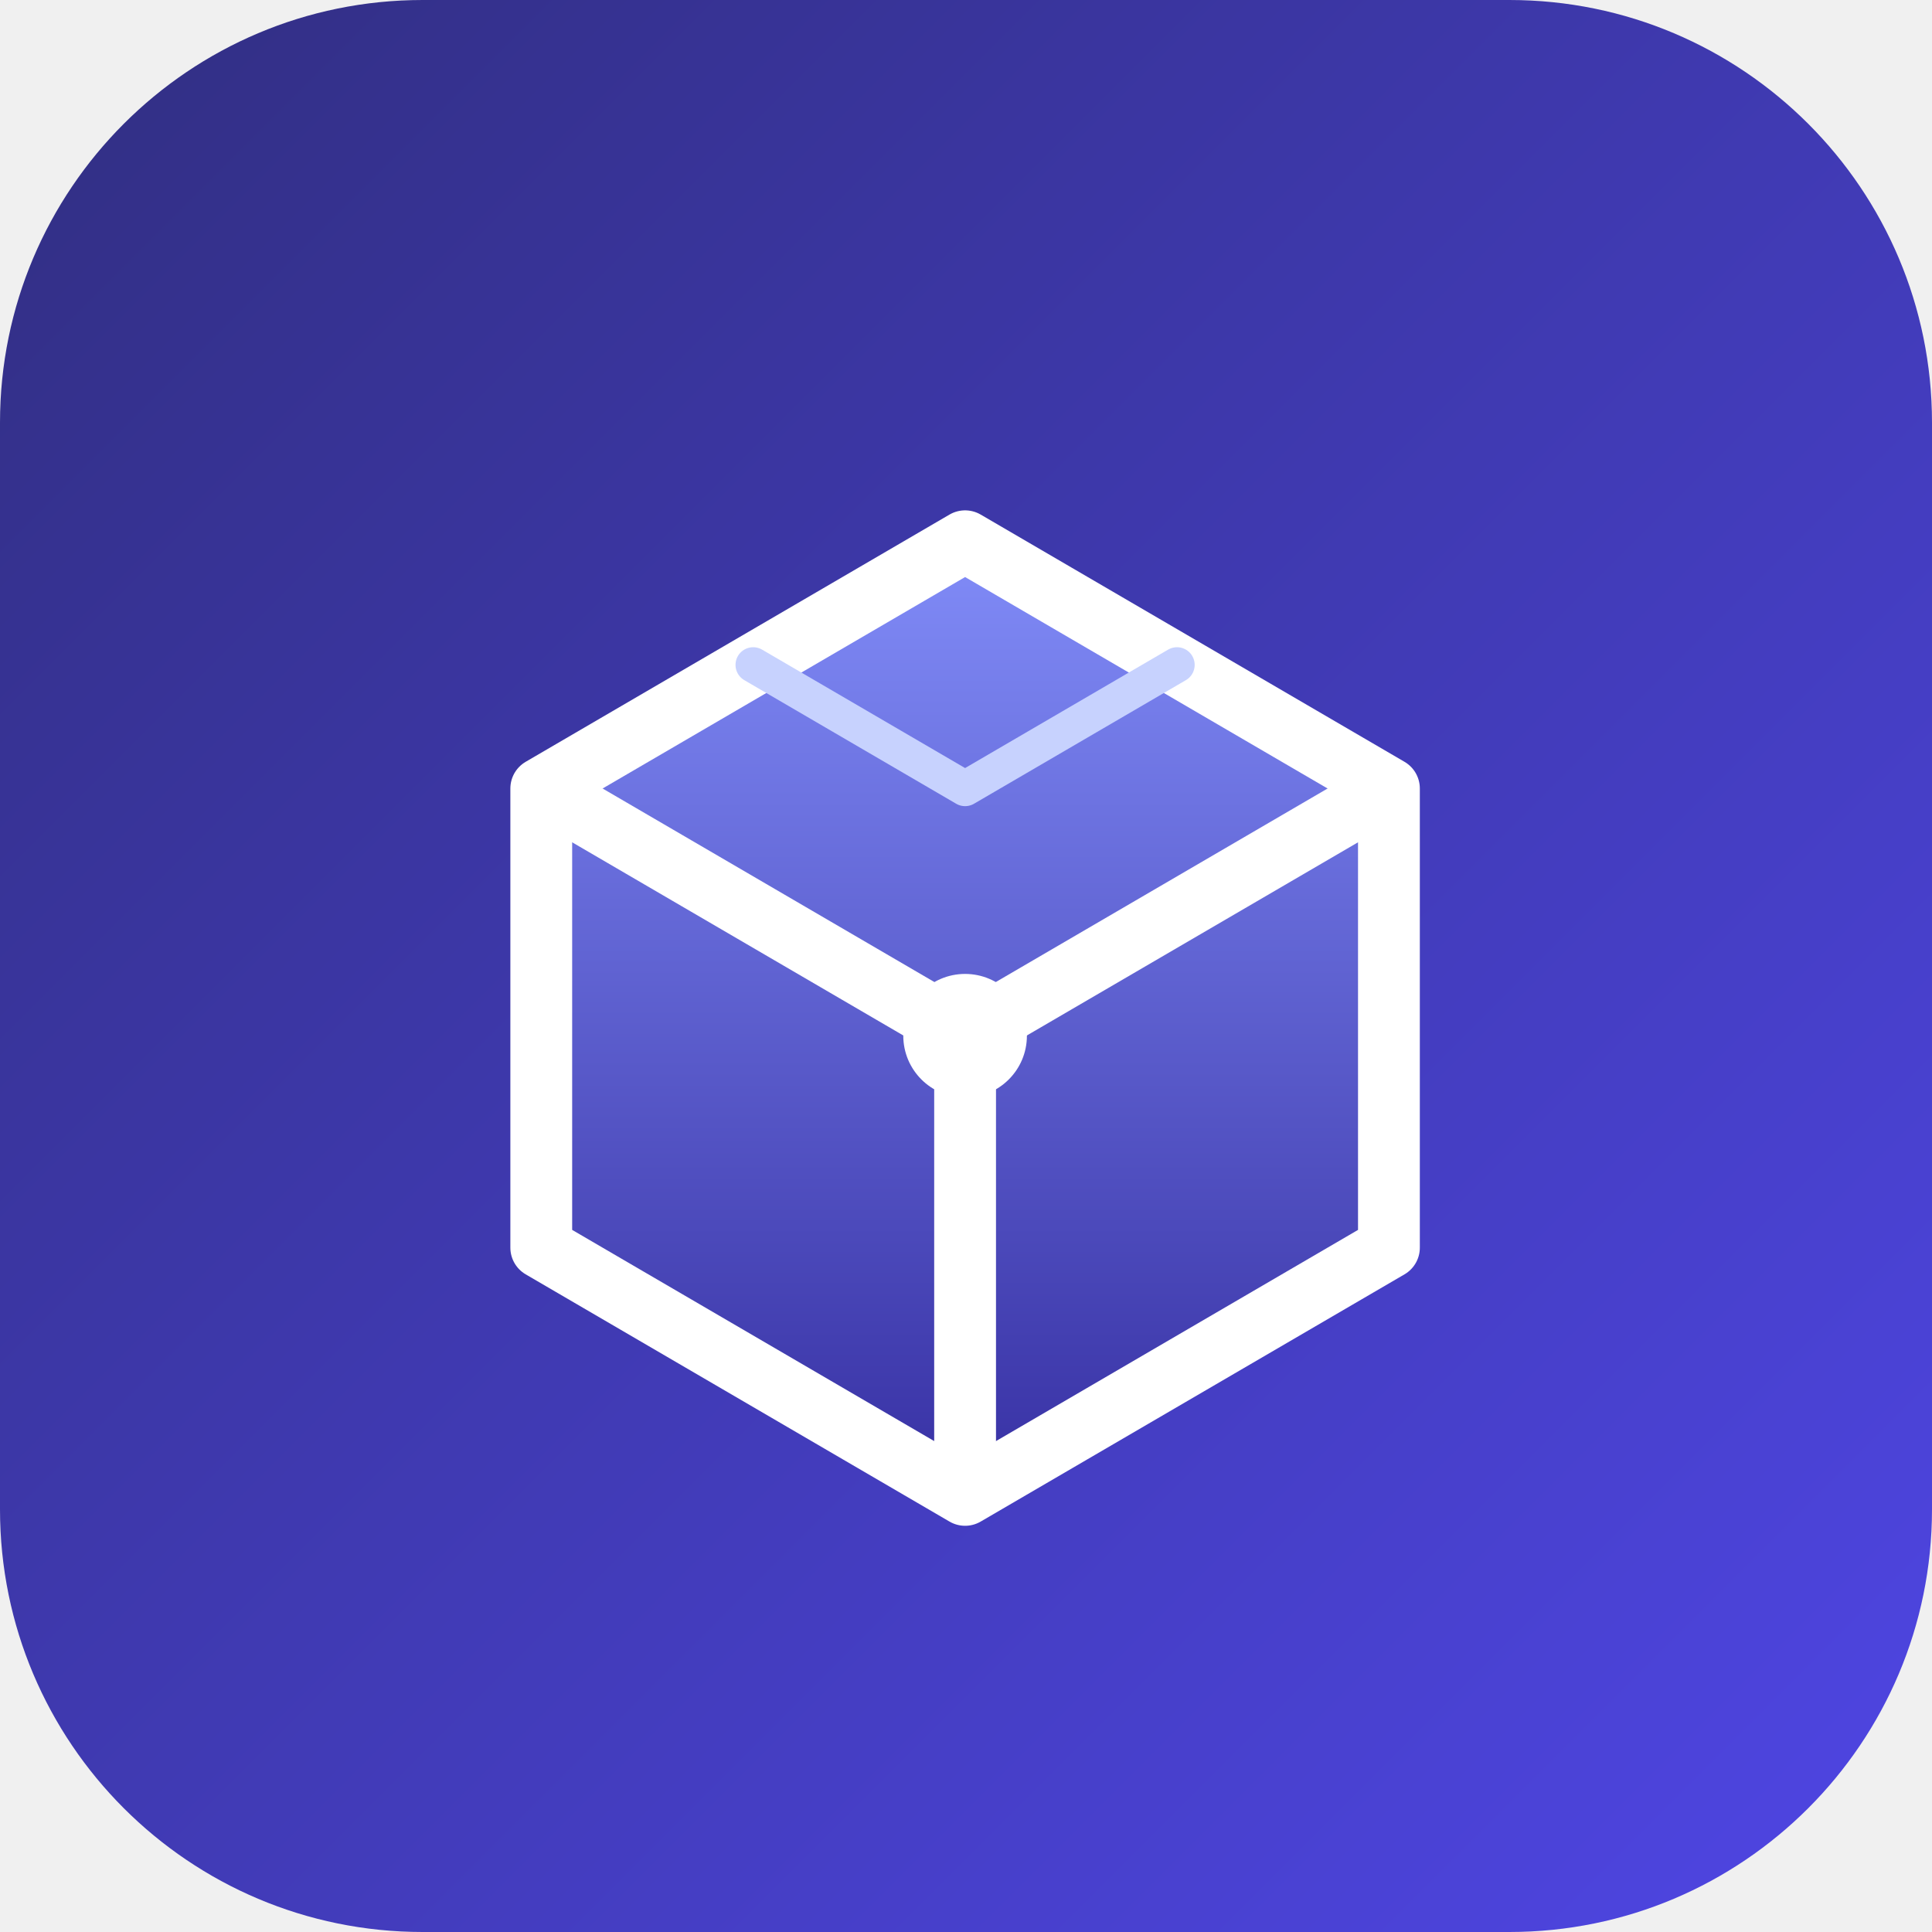
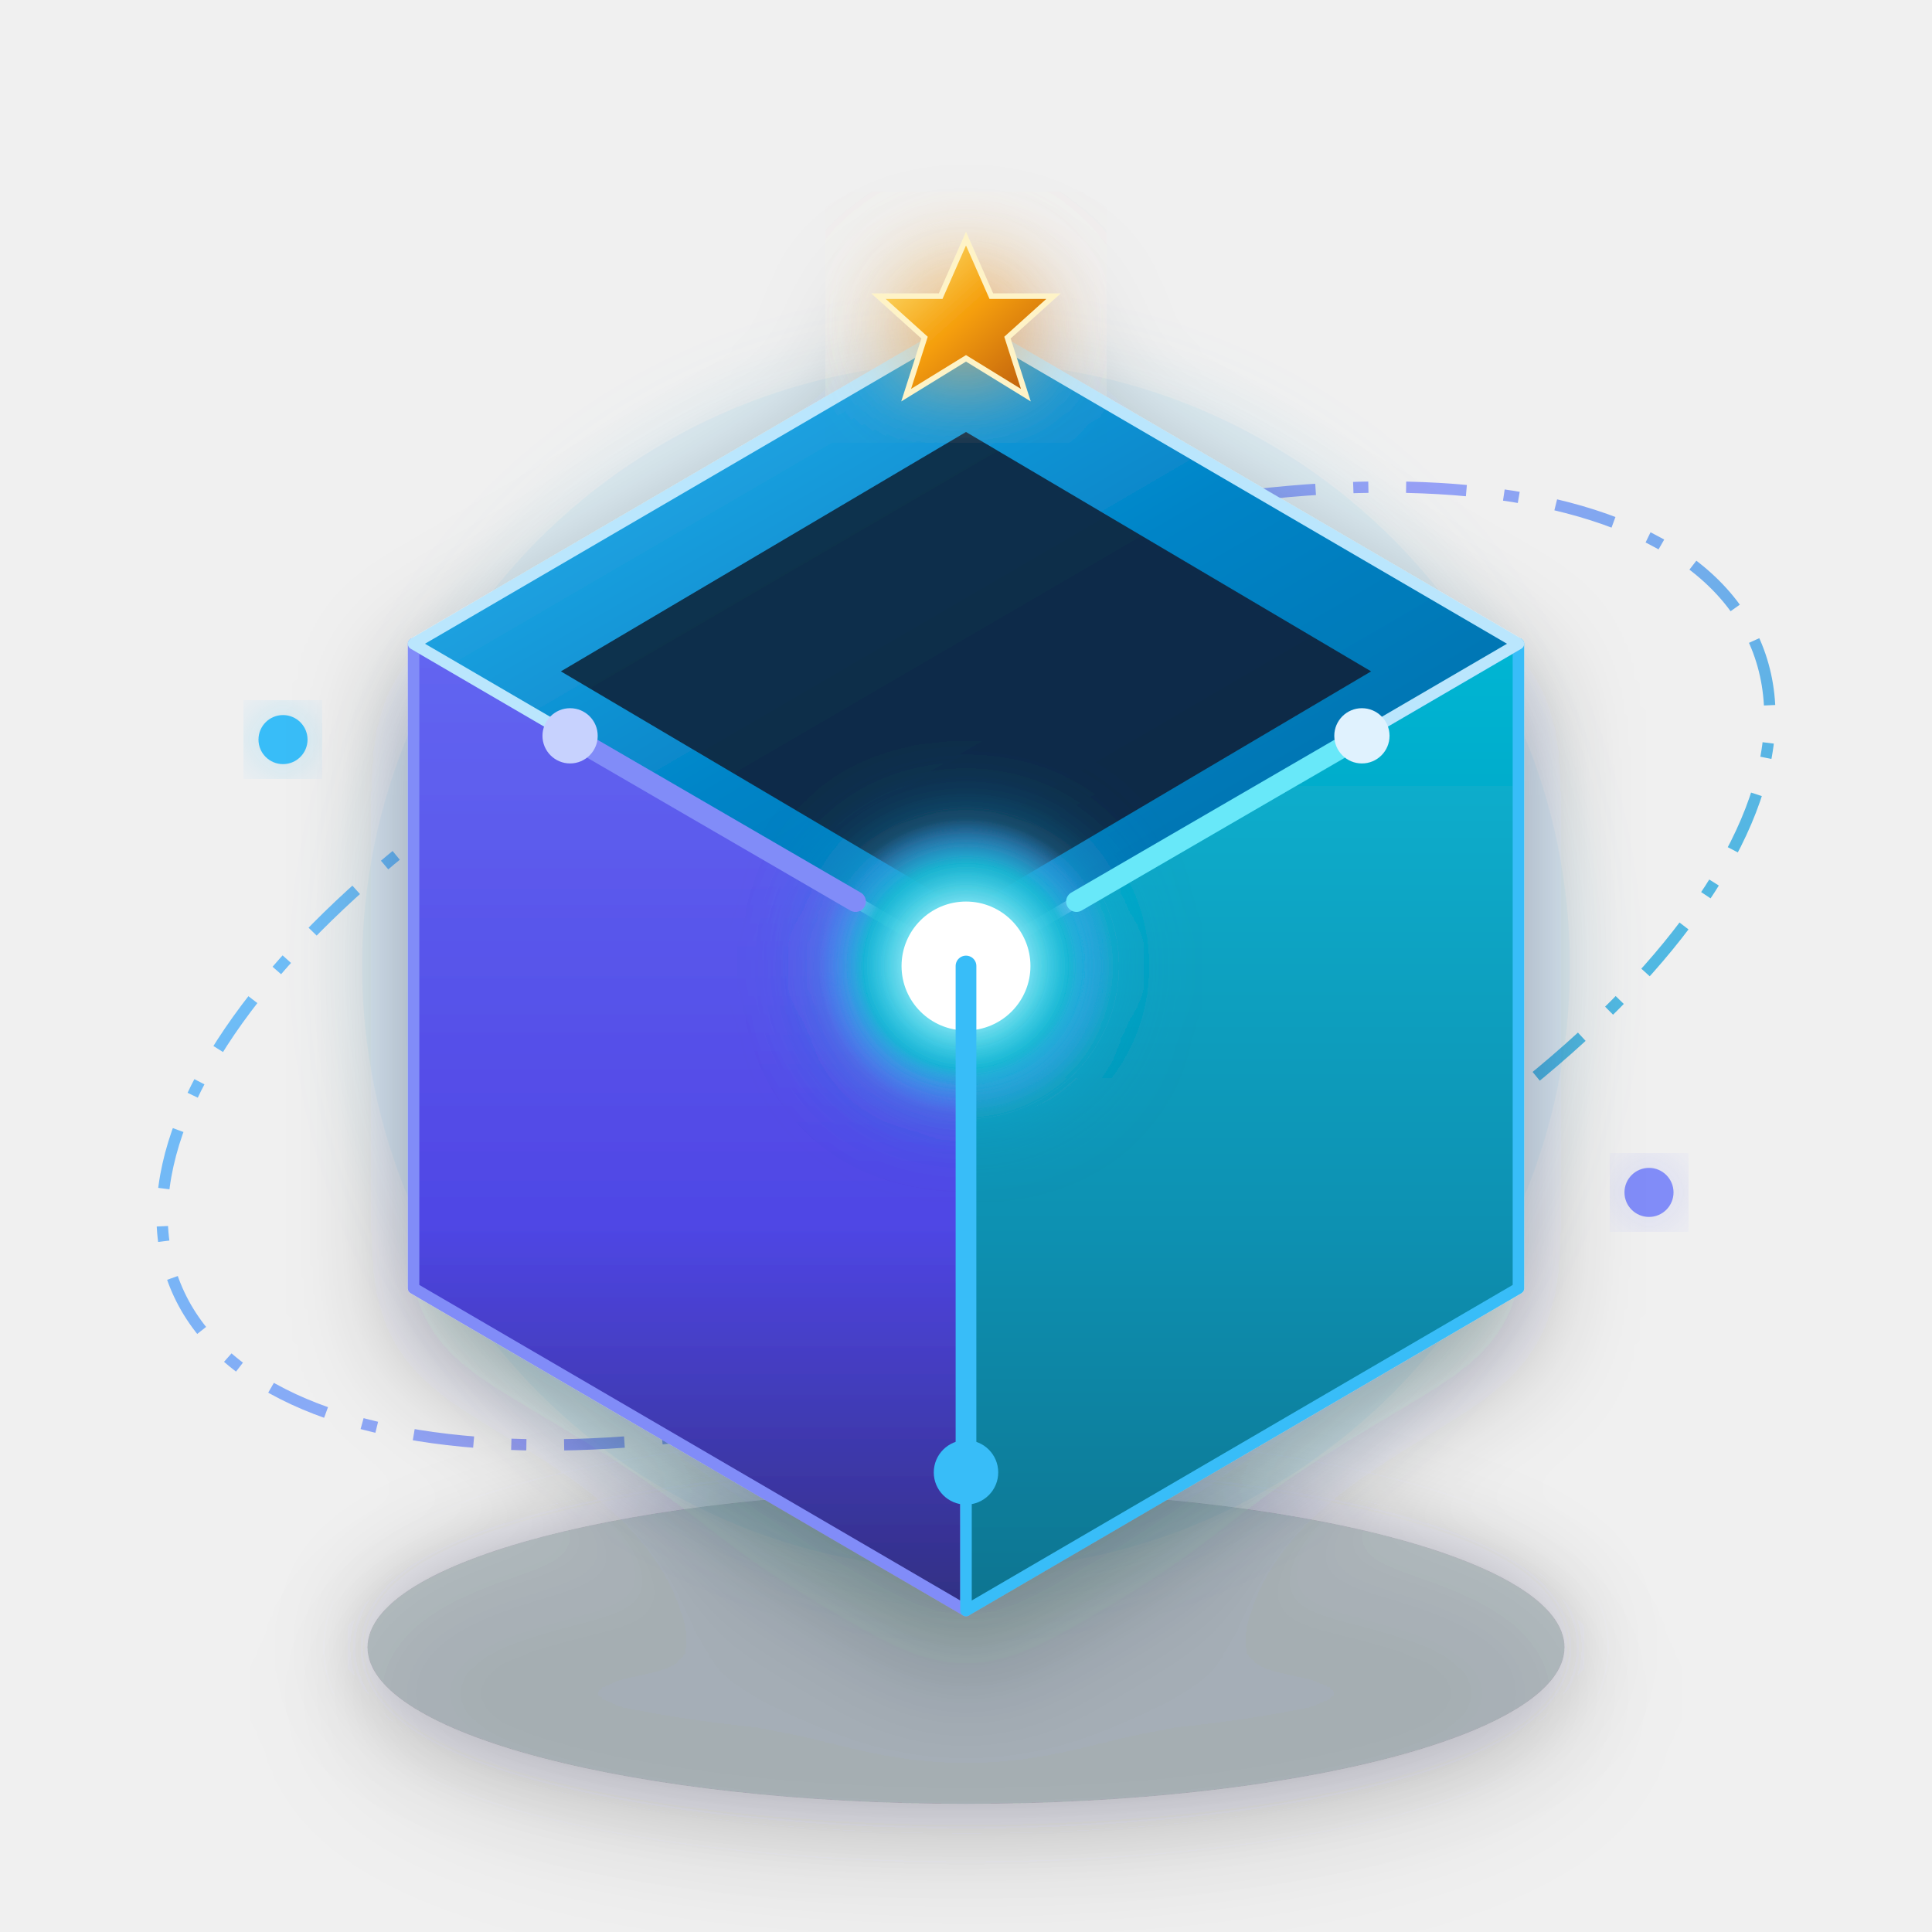
<svg xmlns="http://www.w3.org/2000/svg" viewBox="0 0 512 512" width="512" height="512">
  <defs>
-     <linearGradient id="bg" x1="0%" y1="0%" x2="100%" y2="100%">
-       <stop offset="0%" stop-color="#312e81" />
-       <stop offset="100%" stop-color="#4f46e5" />
+     <linearGradient id="orbitGrad" x1="0%" y1="0%" x2="100%" y2="100%">
+       <stop offset="0%" stop-color="#38bdf8" />
+       <stop offset="50%" stop-color="#818cf8" />
+       <stop offset="100%" stop-color="#06b6d4" />
    </linearGradient>
-     <linearGradient id="box" x1="0%" y1="0%" x2="0%" y2="100%">
-       <stop offset="0%" stop-color="#818cf8" />
-       <stop offset="100%" stop-color="#3730a3" />
+     <linearGradient id="topFace" x1="0%" y1="0%" x2="100%" y2="100%">
+       <stop offset="0%" stop-color="#38bdf8" />
+       <stop offset="50%" stop-color="#0284c7" />
+       <stop offset="100%" stop-color="#0369a1" />
    </linearGradient>
+     <linearGradient id="leftFace" x1="0%" y1="0%" x2="0%" y2="100%">
+       <stop offset="0%" stop-color="#6366f1" />
+       <stop offset="60%" stop-color="#4f46e5" />
+       <stop offset="100%" stop-color="#312e81" />
+     </linearGradient>
+     <linearGradient id="rightFace" x1="0%" y1="0%" x2="0%" y2="100%">
+       <stop offset="0%" stop-color="#06b6d4" />
+       <stop offset="60%" stop-color="#0891b2" />
+       <stop offset="100%" stop-color="#0e7490" />
+     </linearGradient>
+     <radialGradient id="coreGlow" cx="50%" cy="50%" r="50%">
+       <stop offset="0%" stop-color="#ffffff" />
+       <stop offset="30%" stop-color="#a5f3fc" />
+       <stop offset="70%" stop-color="#06b6d4" stop-opacity="0.9" />
+       <stop offset="100%" stop-color="#3b82f6" stop-opacity="0" />
+     </radialGradient>
+     <linearGradient id="goldGrad" x1="0%" y1="0%" x2="100%" y2="100%">
+       <stop offset="0%" stop-color="#fef08a" />
+       <stop offset="50%" stop-color="#f59e0b" />
+       <stop offset="100%" stop-color="#b45309" />
+     </linearGradient>
+     <filter id="neonGlow" x="-30%" y="-30%" width="160%" height="160%">
+       <feGaussianBlur stdDeviation="10" result="blur" />
+       <feComposite in="SourceGraphic" in2="blur" operator="over" />
+     </filter>
+     <filter id="softDropShadow" x="-20%" y="-20%" width="140%" height="140%">
+       <feDropShadow dx="0" dy="10" stdDeviation="12" flood-color="#0f172a" flood-opacity="0.35" />
+     </filter>
  </defs>
-   <rect width="512" height="512" fill="url(#bg)" rx="112" />
-   <g transform="translate(106, 106) scale(1.17)">
-     <path d="M128 32 L224 88 L224 192 L128 248 L32 192 L32 88 Z" fill="url(#box)" stroke="#ffffff" stroke-width="14" stroke-linejoin="round" />
-     <path d="M32 88 L128 144 L224 88" fill="none" stroke="#ffffff" stroke-width="14" stroke-linejoin="round" />
-     <path d="M128 144 L128 248" fill="none" stroke="#ffffff" stroke-width="14" stroke-linejoin="round" />
-     <circle cx="128" cy="144" r="14" fill="#ffffff" />
-     <path d="M80 60 L128 88 L176 60" fill="none" stroke="#c7d2fe" stroke-width="8" stroke-linecap="round" stroke-linejoin="round" />
+   <circle cx="256" cy="256" r="160" fill="#38bdf8" opacity="0.12" filter="url(#neonGlow)" />
+   <circle cx="256" cy="270" r="130" fill="#6366f1" opacity="0.10" filter="url(#neonGlow)" />
+   <ellipse cx="256" cy="256" rx="226" ry="102" fill="none" stroke="url(#orbitGrad)" stroke-width="3" stroke-dasharray="16 10 4 10" transform="rotate(-22 256 256)" opacity="0.8" />
+   <circle cx="75" cy="196" r="6.5" fill="#38bdf8" filter="url(#neonGlow)" />
+   <circle cx="437" cy="316" r="6.5" fill="#818cf8" filter="url(#neonGlow)" />
+   <g transform="translate(256, 256) scale(1.22)" filter="url(#softDropShadow)">
+     <ellipse cx="0" cy="148" rx="130" ry="34" fill="#0f172a" opacity="0.25" filter="url(#neonGlow)" />
+     <path d="M 0,0 L -120,-70 L -120,70 L 0,140 Z" fill="url(#leftFace)" stroke="#818cf8" stroke-width="2.5" stroke-linejoin="round" />
+     <path d="M 0,0 L 120,-70 L 120,70 L 0,140 Z" fill="url(#rightFace)" stroke="#38bdf8" stroke-width="2.5" stroke-linejoin="round" />
+     <path d="M 0,0 L -120,-70 L 0,-140 L 120,-70 Z" fill="url(#topFace)" stroke="#bae6fd" stroke-width="2.5" stroke-linejoin="round" />
+     <path d="M 0,-12 L -88,-64 L 0,-116 L 88,-64 Z" fill="#0f172a" opacity="0.8" />
+     <circle cx="0" cy="0" r="32" fill="url(#coreGlow)" filter="url(#neonGlow)" />
+     <circle cx="0" cy="0" r="14" fill="#ffffff" />
+     <path d="M 0,0 L 0,110" stroke="#38bdf8" stroke-width="4.5" stroke-linecap="round" />
+     <circle cx="0" cy="110" r="7" fill="#38bdf8" />
+     <path d="M -24,-14 L -86,-50" stroke="#818cf8" stroke-width="4.5" stroke-linecap="round" />
+     <circle cx="-86" cy="-50" r="6" fill="#c7d2fe" />
+     <path d="M 24,-14 L 86,-50" stroke="#67e8f9" stroke-width="4.5" stroke-linecap="round" />
+     <circle cx="86" cy="-50" r="6" fill="#e0f2fe" />
+     <g transform="translate(0, -140)">
+       <polygon points="0,-18 5.5,-5.5 19,-5.5 9,3.5 13,16 0,8 -13,16 -9,3.5 -19,-5.5 -5.5,-5.5" fill="url(#goldGrad)" stroke="#fef3c7" stroke-width="1.2" filter="url(#neonGlow)" />
+     </g>
  </g>
</svg>
